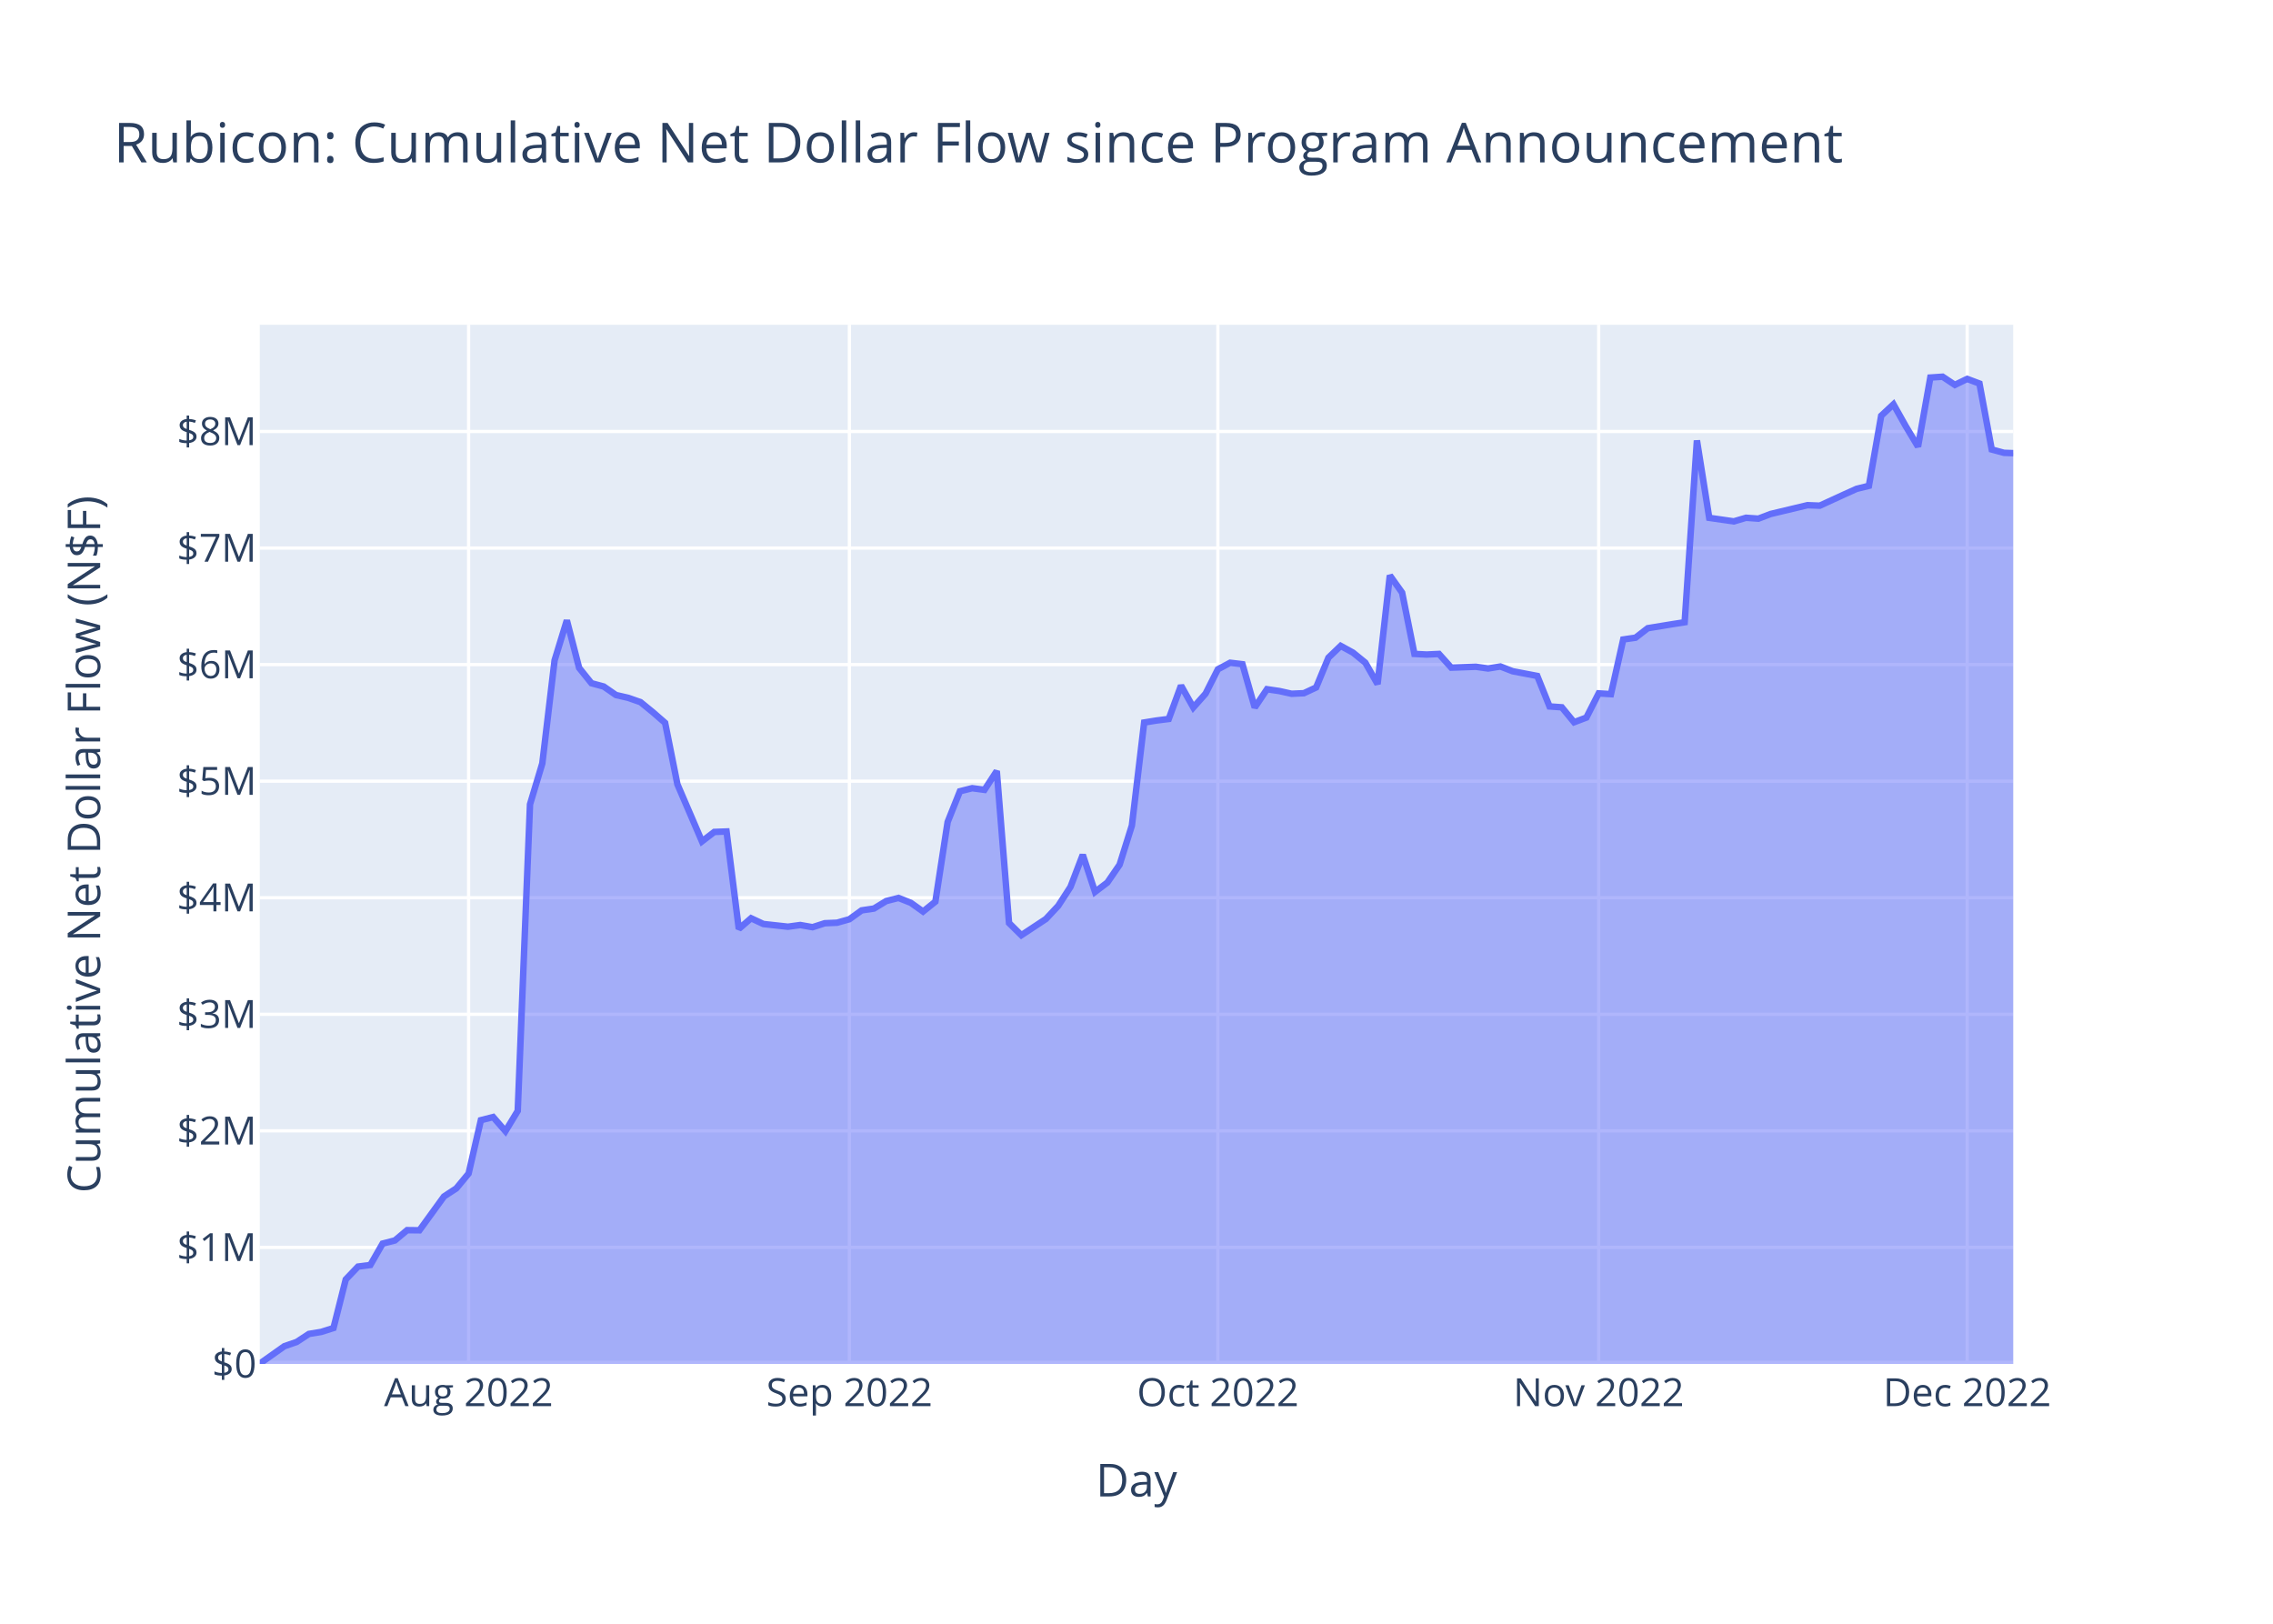
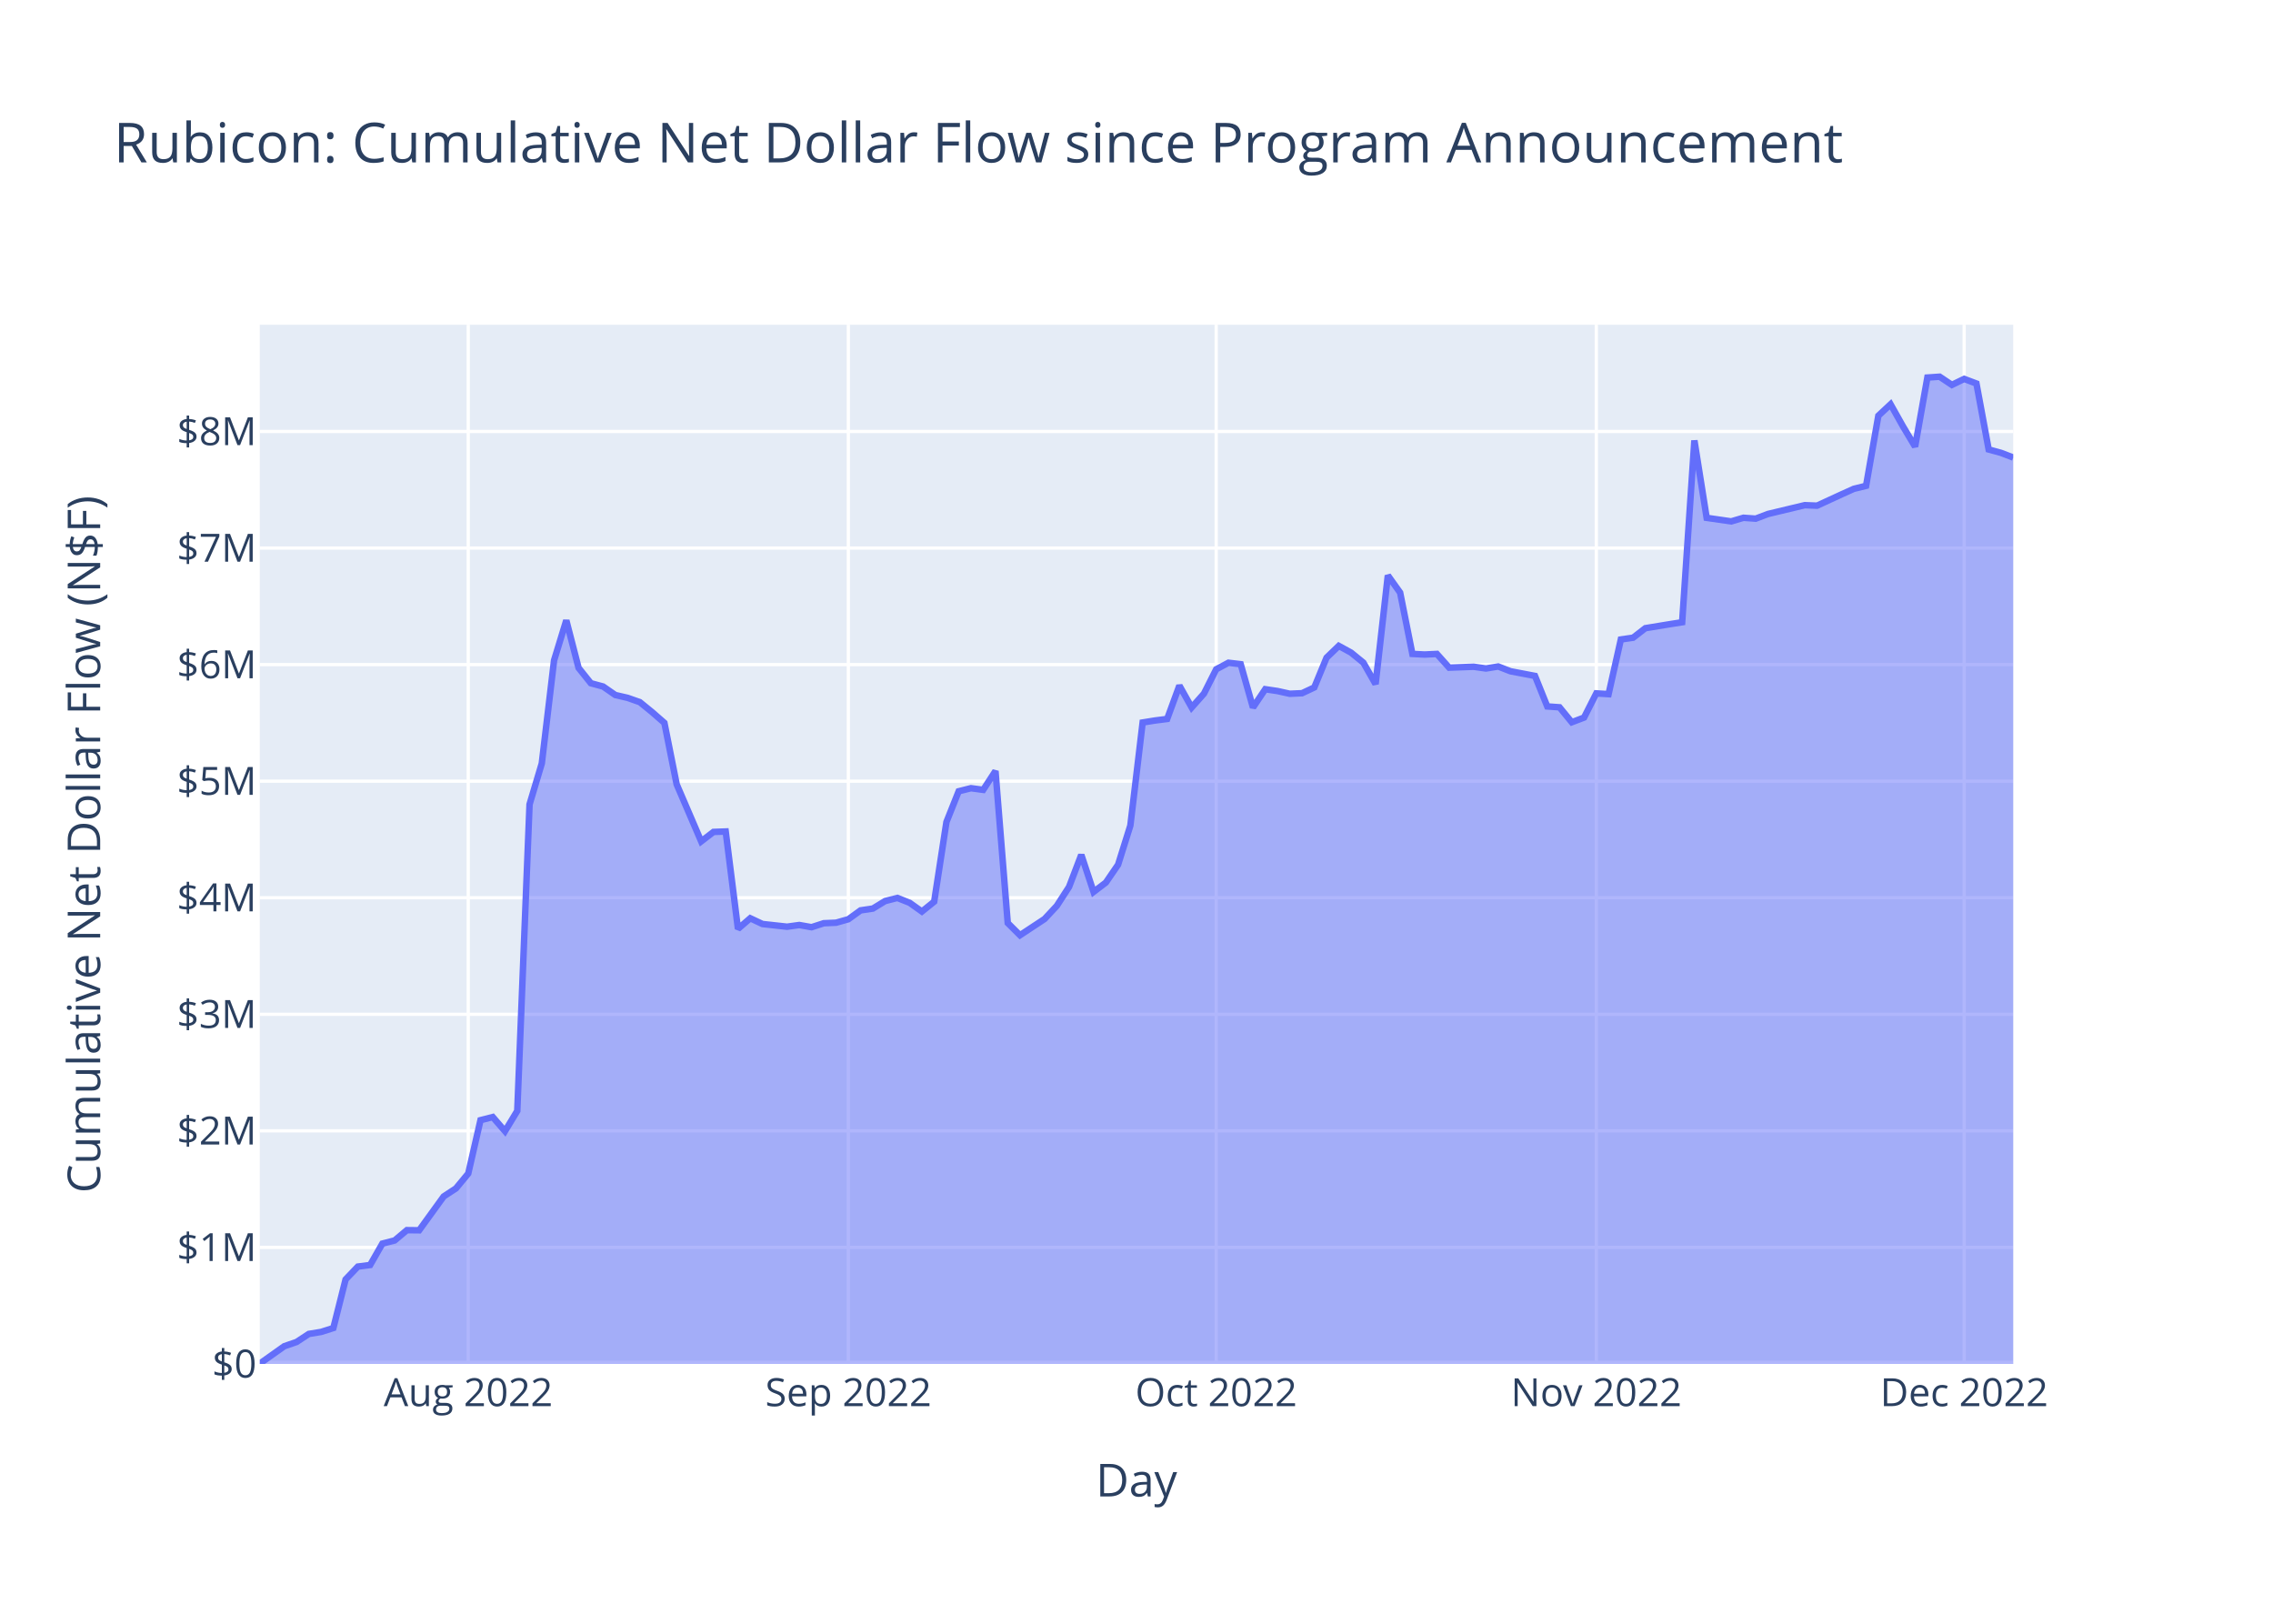
<svg xmlns="http://www.w3.org/2000/svg" class="main-svg" width="700" height="500" style="" viewBox="0 0 700 500">
  <rect x="0" y="0" width="700" height="500" style="fill: rgb(255, 255, 255); fill-opacity: 1;" />
-   <defs id="defs-bfa417">
+   <defs id="defs-43582a">
    <g class="clips">
-       <clipPath id="clipbfa417xyplot" class="plotclip">
+       <clipPath id="clip43582axyplot" class="plotclip">
        <rect width="540" height="320" />
      </clipPath>
-       <clipPath class="axesclip" id="clipbfa417x">
+       <clipPath class="axesclip" id="clip43582ax">
        <rect x="80" y="0" width="540" height="500" />
      </clipPath>
-       <clipPath class="axesclip" id="clipbfa417y">
+       <clipPath class="axesclip" id="clip43582ay">
        <rect x="0" y="100" width="700" height="320" />
      </clipPath>
-       <clipPath class="axesclip" id="clipbfa417xy">
+       <clipPath class="axesclip" id="clip43582axy">
        <rect x="80" y="100" width="540" height="320" />
      </clipPath>
    </g>
    <g class="gradients" />
    <g class="patterns" />
  </defs>
  <g class="bglayer">
    <rect class="bg" x="80" y="100" width="540" height="320" style="fill: rgb(229, 236, 246); fill-opacity: 1; stroke-width: 0;" />
  </g>
  <g class="layer-below">
    <g class="imagelayer" />
    <g class="shapelayer" />
  </g>
  <g class="cartesianlayer">
    <g class="subplot xy">
      <g class="layer-subplot">
        <g class="shapelayer" />
        <g class="imagelayer" />
      </g>
      <g class="minor-gridlayer">
        <g class="x" />
        <g class="y" />
      </g>
      <g class="gridlayer">
        <g class="x">
-           <path class="xgrid crisp" transform="translate(144.31,0)" d="M0,100v320" style="stroke: rgb(255, 255, 255); stroke-opacity: 1; stroke-width: 1px;" />
-           <path class="xgrid crisp" transform="translate(261.58,0)" d="M0,100v320" style="stroke: rgb(255, 255, 255); stroke-opacity: 1; stroke-width: 1px;" />
-           <path class="xgrid crisp" transform="translate(375.06,0)" d="M0,100v320" style="stroke: rgb(255, 255, 255); stroke-opacity: 1; stroke-width: 1px;" />
-           <path class="xgrid crisp" transform="translate(492.33,0)" d="M0,100v320" style="stroke: rgb(255, 255, 255); stroke-opacity: 1; stroke-width: 1px;" />
-           <path class="xgrid crisp" transform="translate(605.82,0)" d="M0,100v320" style="stroke: rgb(255, 255, 255); stroke-opacity: 1; stroke-width: 1px;" />
+           <path class="xgrid crisp" transform="translate(144.2,0)" d="M0,100v320" style="stroke: rgb(255, 255, 255); stroke-opacity: 1; stroke-width: 1px;" />
+           <path class="xgrid crisp" transform="translate(261.26,0)" d="M0,100v320" style="stroke: rgb(255, 255, 255); stroke-opacity: 1; stroke-width: 1px;" />
+           <path class="xgrid crisp" transform="translate(374.54,0)" d="M0,100v320" style="stroke: rgb(255, 255, 255); stroke-opacity: 1; stroke-width: 1px;" />
+           <path class="xgrid crisp" transform="translate(491.6,0)" d="M0,100v320" style="stroke: rgb(255, 255, 255); stroke-opacity: 1; stroke-width: 1px;" />
+           <path class="xgrid crisp" transform="translate(604.89,0)" d="M0,100v320" style="stroke: rgb(255, 255, 255); stroke-opacity: 1; stroke-width: 1px;" />
        </g>
        <g class="y">
          <path class="ygrid crisp" transform="translate(0,384.11)" d="M80,0h540" style="stroke: rgb(255, 255, 255); stroke-opacity: 1; stroke-width: 1px;" />
          <path class="ygrid crisp" transform="translate(0,348.22)" d="M80,0h540" style="stroke: rgb(255, 255, 255); stroke-opacity: 1; stroke-width: 1px;" />
          <path class="ygrid crisp" transform="translate(0,312.33)" d="M80,0h540" style="stroke: rgb(255, 255, 255); stroke-opacity: 1; stroke-width: 1px;" />
          <path class="ygrid crisp" transform="translate(0,276.44)" d="M80,0h540" style="stroke: rgb(255, 255, 255); stroke-opacity: 1; stroke-width: 1px;" />
          <path class="ygrid crisp" transform="translate(0,240.55)" d="M80,0h540" style="stroke: rgb(255, 255, 255); stroke-opacity: 1; stroke-width: 1px;" />
          <path class="ygrid crisp" transform="translate(0,204.65)" d="M80,0h540" style="stroke: rgb(255, 255, 255); stroke-opacity: 1; stroke-width: 1px;" />
          <path class="ygrid crisp" transform="translate(0,168.76)" d="M80,0h540" style="stroke: rgb(255, 255, 255); stroke-opacity: 1; stroke-width: 1px;" />
          <path class="ygrid crisp" transform="translate(0,132.87)" d="M80,0h540" style="stroke: rgb(255, 255, 255); stroke-opacity: 1; stroke-width: 1px;" />
        </g>
      </g>
      <g class="zerolinelayer">
        <path class="yzl zl crisp" transform="translate(0,420)" d="M80,0h540" style="stroke: rgb(255, 255, 255); stroke-opacity: 1; stroke-width: 2px;" />
      </g>
      <path class="xlines-below" />
      <path class="ylines-below" />
      <g class="overlines-below" />
      <g class="xaxislayer-below" />
      <g class="yaxislayer-below" />
      <g class="overaxes-below" />
-       <g class="plot" transform="translate(80,100)" clip-path="url(#clipbfa417xyplot)">
+       <g class="plot" transform="translate(80,100)" clip-path="url(#clip43582axyplot)">
        <g class="scatterlayer mlayer">
-           <g class="trace scatter trace605a42" style="stroke-miterlimit: 2;">
+           <g class="trace scatter trace4fd940" style="stroke-miterlimit: 2;">
            <g class="fills">
              <g>
-                 <path class="js-fill" d="M540,320L0,320L0,319.9L7.57,314.54L11.35,313.24L15.13,310.76L18.91,310.14L22.7,308.94L26.48,293.98L30.26,290.02L34.05,289.53L37.83,282.94L41.61,281.97L45.39,278.8L49.18,278.84L56.74,268.42L60.53,265.94L64.31,261.37L68.09,244.94L71.87,243.97L75.66,248.32L79.44,242.08L83.22,147.69L87.01,135.08L90.79,103.35L94.57,91.03L98.35,105.66L102.14,110.38L105.92,111.4L109.7,114.02L113.49,114.89L117.27,116.22L121.05,119.3L124.83,122.59L128.62,141.52L136.18,159.09L139.97,156.18L143.75,156.04L147.53,186.03L151.31,182.76L155.1,184.53L162.66,185.36L166.45,184.84L170.23,185.51L174.01,184.29L177.79,184.13L181.58,183.06L185.36,180.33L189.14,179.77L192.93,177.46L196.71,176.5L200.49,178L204.27,180.69L208.06,177.65L211.84,153.11L215.62,143.66L219.4,142.71L223.19,143.22L226.97,137.42L230.75,184.23L234.54,187.98L242.1,182.99L245.88,178.95L249.67,173.1L253.45,163.23L257.23,174.64L261.02,171.77L264.8,166.26L268.58,154.2L272.36,122.48L276.15,121.87L279.93,121.39L283.71,111.12L287.5,117.85L291.28,113.59L295.06,106.1L298.84,104.08L302.63,104.53L306.41,117.86L310.19,112.23L313.98,112.79L317.76,113.63L321.54,113.46L325.32,111.69L329.11,102.52L332.89,98.89L336.67,100.96L340.46,104.04L344.24,110.65L348.02,77.2L351.8,82.49L355.59,101.36L359.37,101.55L363.15,101.37L366.94,105.59L374.5,105.31L378.28,105.85L382.07,105.23L385.85,106.7L393.42,108.14L397.2,117.53L400.98,117.8L404.76,122.4L408.55,120.96L412.33,113.51L416.11,113.75L419.9,96.91L423.68,96.37L427.46,93.44L435.03,92.2L438.81,91.61L442.59,35.63L446.38,59.46L453.94,60.55L457.72,59.44L461.51,59.71L465.29,58.27L476.64,55.56L480.42,55.71L487.99,52.23L491.77,50.53L495.55,49.6L499.34,28.02L503.12,24.5L506.9,31.23L510.68,37.53L514.47,16.26L518.25,16L522.03,18.52L525.82,16.68L529.6,18.1L533.38,38.41L537.16,39.44L540,39.54" style="fill: rgb(99, 110, 250); fill-opacity: 0.5; stroke-width: 0;" />
+                 <path class="js-fill" d="M540,320L0,320L0,319.9L7.55,314.54L11.33,313.24L15.1,310.76L18.88,310.14L22.66,308.94L26.43,293.98L30.21,290.02L33.99,289.53L37.76,282.94L41.54,281.97L45.31,278.8L49.09,278.84L56.64,268.42L60.42,265.94L64.2,261.37L67.97,244.94L71.75,243.97L75.52,248.32L79.3,242.08L83.08,147.69L86.85,135.08L90.63,103.35L94.4,91.03L98.18,105.66L101.96,110.38L105.73,111.4L109.51,114.02L113.29,114.89L117.06,116.22L120.84,119.3L124.61,122.59L128.39,141.52L135.94,159.09L139.72,156.18L143.49,156.04L147.27,186.03L151.05,182.76L154.82,184.53L162.38,185.36L166.15,184.84L169.93,185.51L173.7,184.29L177.48,184.13L181.26,183.06L185.03,180.33L188.81,179.77L192.59,177.46L196.36,176.5L200.14,178L203.91,180.69L207.69,177.65L211.47,153.11L215.24,143.66L219.02,142.71L222.79,143.22L226.57,137.42L230.35,184.23L234.12,187.98L241.68,182.99L245.45,178.95L249.23,173.1L253,163.23L256.78,174.64L260.56,171.77L264.33,166.26L268.11,154.2L271.89,122.48L275.66,121.87L279.44,121.39L283.21,111.12L286.99,117.85L290.77,113.59L294.54,106.1L298.32,104.08L302.09,104.53L305.87,117.86L309.65,112.23L313.42,112.79L317.2,113.63L320.98,113.46L324.75,111.69L328.53,102.52L332.3,98.89L336.08,100.96L339.86,104.04L343.63,110.65L347.41,77.2L351.19,82.49L354.96,101.36L358.74,101.55L362.51,101.37L366.29,105.59L373.84,105.31L377.62,105.85L381.39,105.23L385.17,106.7L392.72,108.14L396.5,117.53L400.28,117.8L404.05,122.4L407.83,120.96L411.6,113.51L415.38,113.75L419.16,96.91L422.93,96.37L426.71,93.44L434.26,92.2L438.04,91.61L441.81,35.63L445.59,59.46L453.14,60.55L456.92,59.44L460.69,59.71L464.47,58.27L475.8,55.56L479.58,55.71L487.13,52.23L490.9,50.53L494.68,49.6L498.46,28.02L502.23,24.5L506.01,31.23L509.78,37.53L513.56,16.26L517.34,16L521.11,18.52L524.89,16.68L528.67,18.1L532.44,38.41L536.22,39.44L540,40.89" style="fill: rgb(99, 110, 250); fill-opacity: 0.5; stroke-width: 0;" />
              </g>
            </g>
            <g class="errorbars" />
            <g class="lines">
-               <path class="js-line" d="M0,319.9L7.57,314.54L11.35,313.24L15.13,310.76L18.91,310.14L22.7,308.94L26.48,293.98L30.26,290.02L34.05,289.53L37.83,282.94L41.61,281.97L45.39,278.8L49.18,278.84L56.74,268.42L60.53,265.94L64.31,261.37L68.09,244.94L71.87,243.97L75.66,248.32L79.44,242.08L83.22,147.69L87.01,135.08L90.79,103.35L94.57,91.03L98.35,105.66L102.14,110.38L105.92,111.4L109.7,114.02L113.49,114.89L117.27,116.22L121.05,119.3L124.83,122.59L128.62,141.52L136.18,159.09L139.97,156.18L143.75,156.04L147.53,186.03L151.31,182.76L155.1,184.53L162.66,185.36L166.45,184.84L170.23,185.51L174.01,184.29L177.79,184.13L181.58,183.06L185.36,180.33L189.14,179.77L192.93,177.46L196.71,176.5L200.49,178L204.27,180.69L208.06,177.65L211.84,153.11L215.62,143.66L219.4,142.71L223.19,143.22L226.97,137.42L230.75,184.23L234.54,187.98L242.1,182.99L245.88,178.95L249.67,173.1L253.45,163.23L257.23,174.64L261.02,171.77L264.8,166.26L268.58,154.2L272.36,122.48L276.15,121.87L279.93,121.39L283.71,111.12L287.5,117.85L291.28,113.59L295.06,106.1L298.84,104.08L302.63,104.53L306.41,117.86L310.19,112.23L313.98,112.79L317.76,113.63L321.54,113.46L325.32,111.69L329.11,102.52L332.89,98.89L336.67,100.96L340.46,104.04L344.24,110.65L348.02,77.2L351.8,82.49L355.59,101.36L359.37,101.55L363.15,101.37L366.94,105.59L374.5,105.31L378.28,105.85L382.07,105.23L385.85,106.7L393.42,108.14L397.2,117.53L400.98,117.8L404.76,122.4L408.55,120.96L412.33,113.51L416.11,113.75L419.9,96.91L423.68,96.37L427.46,93.44L435.03,92.2L438.81,91.61L442.59,35.63L446.38,59.46L453.94,60.55L457.72,59.44L461.51,59.71L465.29,58.27L476.64,55.56L480.42,55.71L487.99,52.23L491.77,50.53L495.55,49.6L499.34,28.02L503.12,24.5L506.9,31.23L510.68,37.53L514.47,16.26L518.25,16L522.03,18.52L525.82,16.68L529.6,18.1L533.38,38.41L537.16,39.44L540,39.54" style="vector-effect: non-scaling-stroke; fill: none; stroke: rgb(99, 110, 250); stroke-opacity: 1; stroke-width: 2px; opacity: 1;" />
+               <path class="js-line" d="M0,319.9L7.55,314.54L11.33,313.24L15.1,310.76L18.88,310.14L22.66,308.94L26.43,293.98L30.21,290.02L33.99,289.53L37.76,282.94L41.54,281.97L45.31,278.8L49.09,278.84L56.64,268.42L60.42,265.94L64.2,261.37L67.97,244.94L71.75,243.97L75.52,248.32L79.3,242.08L83.08,147.69L86.85,135.08L90.63,103.35L94.4,91.03L98.18,105.66L101.96,110.38L105.73,111.4L109.51,114.02L113.29,114.89L117.06,116.22L120.84,119.3L124.61,122.59L128.39,141.52L135.94,159.09L139.72,156.18L143.49,156.04L147.27,186.03L151.05,182.76L154.82,184.53L162.38,185.36L166.15,184.84L169.93,185.51L173.7,184.29L177.48,184.13L181.26,183.06L185.03,180.33L188.81,179.77L192.59,177.46L196.36,176.5L200.14,178L203.91,180.69L207.69,177.65L211.47,153.11L215.24,143.66L219.02,142.71L222.79,143.22L226.57,137.42L230.35,184.23L234.12,187.98L241.68,182.99L245.45,178.95L249.23,173.1L253,163.23L256.78,174.64L260.56,171.77L264.33,166.26L268.11,154.2L271.89,122.48L275.66,121.87L279.44,121.39L283.21,111.12L286.99,117.85L290.77,113.59L294.54,106.1L298.32,104.08L302.09,104.53L305.87,117.86L309.65,112.23L313.42,112.79L317.2,113.63L320.98,113.46L324.75,111.69L328.53,102.52L332.3,98.89L336.08,100.96L339.86,104.04L343.63,110.65L347.41,77.2L351.19,82.49L354.96,101.36L358.74,101.55L362.51,101.37L366.29,105.59L373.84,105.31L377.62,105.85L381.39,105.23L385.17,106.7L392.72,108.14L396.5,117.53L400.28,117.8L404.05,122.4L407.83,120.96L411.6,113.51L415.38,113.75L419.16,96.91L422.93,96.37L426.71,93.44L434.26,92.2L438.04,91.61L441.81,35.63L445.59,59.46L453.14,60.55L456.92,59.44L460.69,59.71L464.47,58.27L475.8,55.56L479.58,55.71L487.13,52.23L490.9,50.53L494.68,49.6L498.46,28.02L502.23,24.5L506.01,31.23L509.78,37.53L513.56,16.26L517.34,16L521.11,18.52L524.89,16.68L528.67,18.1L532.44,38.41L536.22,39.44L540,40.89" style="vector-effect: non-scaling-stroke; fill: none; stroke: rgb(99, 110, 250); stroke-opacity: 1; stroke-width: 2px; opacity: 1;" />
            </g>
            <g class="points" />
            <g class="text" />
          </g>
        </g>
      </g>
      <g class="overplot" />
      <path class="xlines-above crisp" d="M0,0" style="fill: none;" />
      <path class="ylines-above crisp" d="M0,0" style="fill: none;" />
      <g class="overlines-above" />
      <g class="xaxislayer-above">
        <g class="xtick">
-           <text text-anchor="middle" x="0" y="433" transform="translate(144.31,0)" style="font-family: 'Open Sans', verdana, arial, sans-serif; font-size: 12px; fill: rgb(42, 63, 95); fill-opacity: 1; white-space: pre; opacity: 1;">Aug 2022</text>
+           <text text-anchor="middle" x="0" y="433" transform="translate(144.2,0)" style="font-family: 'Open Sans', verdana, arial, sans-serif; font-size: 12px; fill: rgb(42, 63, 95); fill-opacity: 1; white-space: pre; opacity: 1;">Aug 2022</text>
        </g>
        <g class="xtick">
-           <text text-anchor="middle" x="0" y="433" style="font-family: 'Open Sans', verdana, arial, sans-serif; font-size: 12px; fill: rgb(42, 63, 95); fill-opacity: 1; white-space: pre; opacity: 1;" transform="translate(261.58,0)">Sep 2022</text>
+           <text text-anchor="middle" x="0" y="433" style="font-family: 'Open Sans', verdana, arial, sans-serif; font-size: 12px; fill: rgb(42, 63, 95); fill-opacity: 1; white-space: pre; opacity: 1;" transform="translate(261.26,0)">Sep 2022</text>
        </g>
        <g class="xtick">
-           <text text-anchor="middle" x="0" y="433" style="font-family: 'Open Sans', verdana, arial, sans-serif; font-size: 12px; fill: rgb(42, 63, 95); fill-opacity: 1; white-space: pre; opacity: 1;" transform="translate(375.06,0)">Oct 2022</text>
+           <text text-anchor="middle" x="0" y="433" style="font-family: 'Open Sans', verdana, arial, sans-serif; font-size: 12px; fill: rgb(42, 63, 95); fill-opacity: 1; white-space: pre; opacity: 1;" transform="translate(374.54,0)">Oct 2022</text>
        </g>
        <g class="xtick">
-           <text text-anchor="middle" x="0" y="433" style="font-family: 'Open Sans', verdana, arial, sans-serif; font-size: 12px; fill: rgb(42, 63, 95); fill-opacity: 1; white-space: pre; opacity: 1;" transform="translate(492.33,0)">Nov 2022</text>
+           <text text-anchor="middle" x="0" y="433" style="font-family: 'Open Sans', verdana, arial, sans-serif; font-size: 12px; fill: rgb(42, 63, 95); fill-opacity: 1; white-space: pre; opacity: 1;" transform="translate(491.6,0)">Nov 2022</text>
        </g>
        <g class="xtick">
-           <text text-anchor="middle" x="0" y="433" style="font-family: 'Open Sans', verdana, arial, sans-serif; font-size: 12px; fill: rgb(42, 63, 95); fill-opacity: 1; white-space: pre; opacity: 1;" transform="translate(605.82,0)">Dec 2022</text>
+           <text text-anchor="middle" x="0" y="433" style="font-family: 'Open Sans', verdana, arial, sans-serif; font-size: 12px; fill: rgb(42, 63, 95); fill-opacity: 1; white-space: pre; opacity: 1;" transform="translate(604.89,0)">Dec 2022</text>
        </g>
      </g>
      <g class="yaxislayer-above">
        <g class="ytick">
          <text text-anchor="end" x="79" y="4.2" transform="translate(0,420)" style="font-family: 'Open Sans', verdana, arial, sans-serif; font-size: 12px; fill: rgb(42, 63, 95); fill-opacity: 1; white-space: pre; opacity: 1;">$0</text>
        </g>
        <g class="ytick">
          <text text-anchor="end" x="79" y="4.2" style="font-family: 'Open Sans', verdana, arial, sans-serif; font-size: 12px; fill: rgb(42, 63, 95); fill-opacity: 1; white-space: pre; opacity: 1;" transform="translate(0,384.11)">$1M</text>
        </g>
        <g class="ytick">
          <text text-anchor="end" x="79" y="4.2" style="font-family: 'Open Sans', verdana, arial, sans-serif; font-size: 12px; fill: rgb(42, 63, 95); fill-opacity: 1; white-space: pre; opacity: 1;" transform="translate(0,348.22)">$2M</text>
        </g>
        <g class="ytick">
          <text text-anchor="end" x="79" y="4.2" style="font-family: 'Open Sans', verdana, arial, sans-serif; font-size: 12px; fill: rgb(42, 63, 95); fill-opacity: 1; white-space: pre; opacity: 1;" transform="translate(0,312.33)">$3M</text>
        </g>
        <g class="ytick">
          <text text-anchor="end" x="79" y="4.2" style="font-family: 'Open Sans', verdana, arial, sans-serif; font-size: 12px; fill: rgb(42, 63, 95); fill-opacity: 1; white-space: pre; opacity: 1;" transform="translate(0,276.44)">$4M</text>
        </g>
        <g class="ytick">
          <text text-anchor="end" x="79" y="4.2" style="font-family: 'Open Sans', verdana, arial, sans-serif; font-size: 12px; fill: rgb(42, 63, 95); fill-opacity: 1; white-space: pre; opacity: 1;" transform="translate(0,240.55)">$5M</text>
        </g>
        <g class="ytick">
          <text text-anchor="end" x="79" y="4.2" style="font-family: 'Open Sans', verdana, arial, sans-serif; font-size: 12px; fill: rgb(42, 63, 95); fill-opacity: 1; white-space: pre; opacity: 1;" transform="translate(0,204.65)">$6M</text>
        </g>
        <g class="ytick">
          <text text-anchor="end" x="79" y="4.2" style="font-family: 'Open Sans', verdana, arial, sans-serif; font-size: 12px; fill: rgb(42, 63, 95); fill-opacity: 1; white-space: pre; opacity: 1;" transform="translate(0,168.76)">$7M</text>
        </g>
        <g class="ytick">
          <text text-anchor="end" x="79" y="4.2" style="font-family: 'Open Sans', verdana, arial, sans-serif; font-size: 12px; fill: rgb(42, 63, 95); fill-opacity: 1; white-space: pre; opacity: 1;" transform="translate(0,132.87)">$8M</text>
        </g>
      </g>
      <g class="overaxes-above" />
    </g>
  </g>
  <g class="polarlayer" />
  <g class="smithlayer" />
  <g class="ternarylayer" />
  <g class="geolayer" />
  <g class="funnelarealayer" />
  <g class="pielayer" />
  <g class="iciclelayer" />
  <g class="treemaplayer" />
  <g class="sunburstlayer" />
  <g class="glimages" />
-   <defs id="topdefs-bfa417">
+   <defs id="topdefs-43582a">
    <g class="clips" />
  </defs>
  <g class="layer-above">
    <g class="imagelayer" />
    <g class="shapelayer" />
  </g>
  <g class="infolayer">
    <g class="g-gtitle">
      <text class="gtitle" x="35" y="50" text-anchor="start" dy="0em" style="font-family: 'Open Sans', verdana, arial, sans-serif; font-size: 17px; fill: rgb(42, 63, 95); opacity: 1; font-weight: normal; white-space: pre;">Rubicon: Cumulative Net Dollar Flow since Program Announcement</text>
    </g>
    <g class="g-xtitle">
      <text class="xtitle" x="350" y="460.8" text-anchor="middle" style="font-family: 'Open Sans', verdana, arial, sans-serif; font-size: 14px; fill: rgb(42, 63, 95); opacity: 1; font-weight: normal; white-space: pre;">Day</text>
    </g>
    <g class="g-ytitle">
      <text class="ytitle" transform="rotate(-90,30.85625,260)" x="30.856" y="260" text-anchor="middle" style="font-family: 'Open Sans', verdana, arial, sans-serif; font-size: 14px; fill: rgb(42, 63, 95); opacity: 1; font-weight: normal; white-space: pre;">Cumulative Net Dollar Flow (N$F)</text>
    </g>
  </g>
</svg>
